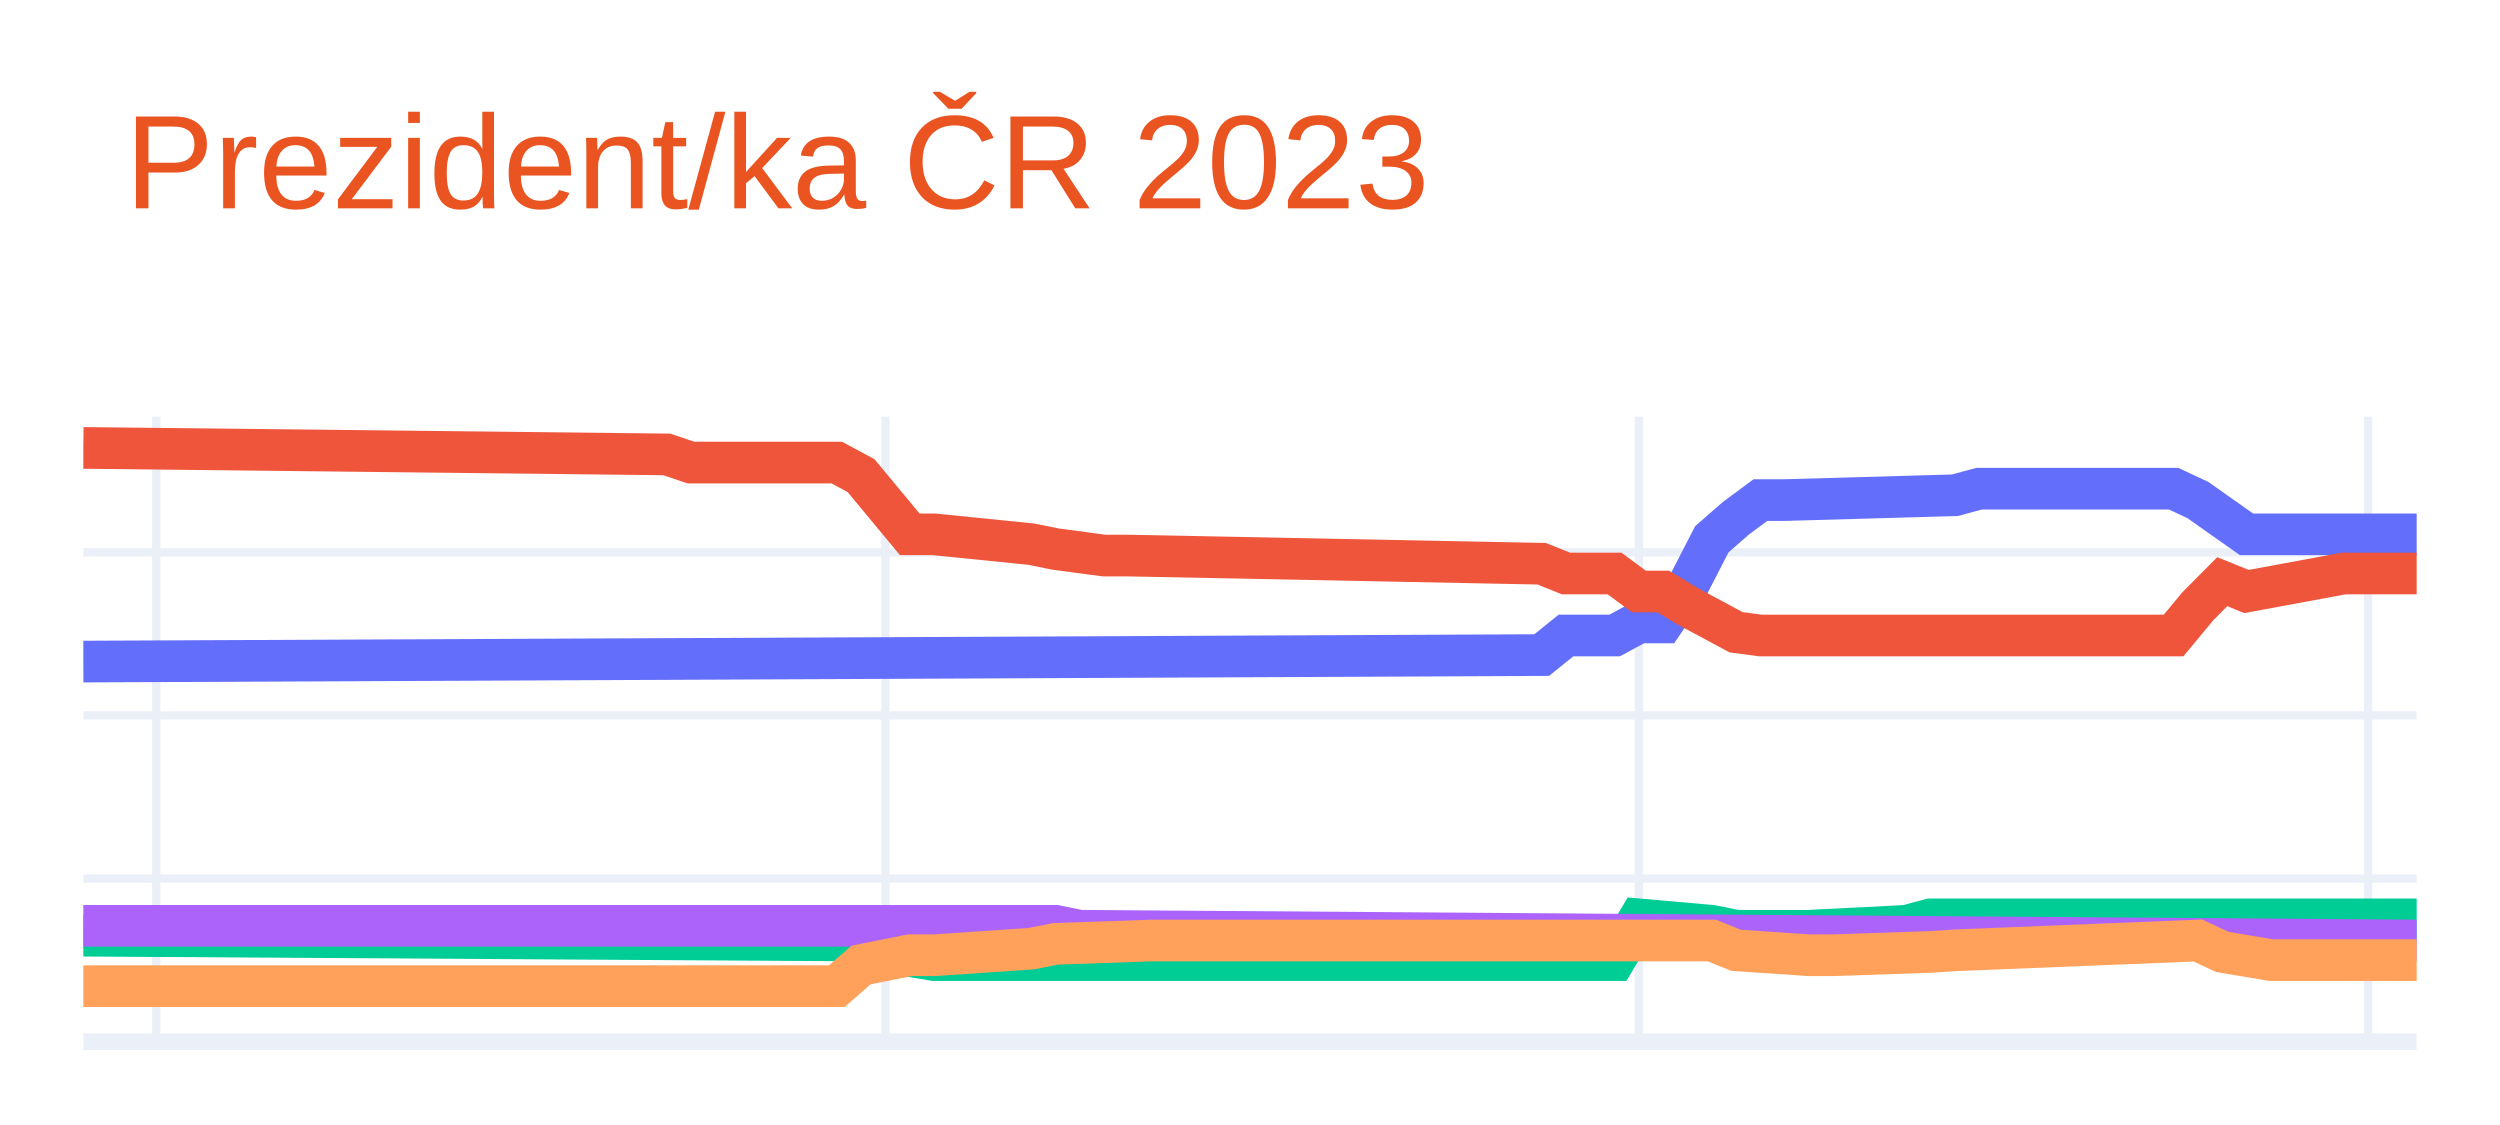
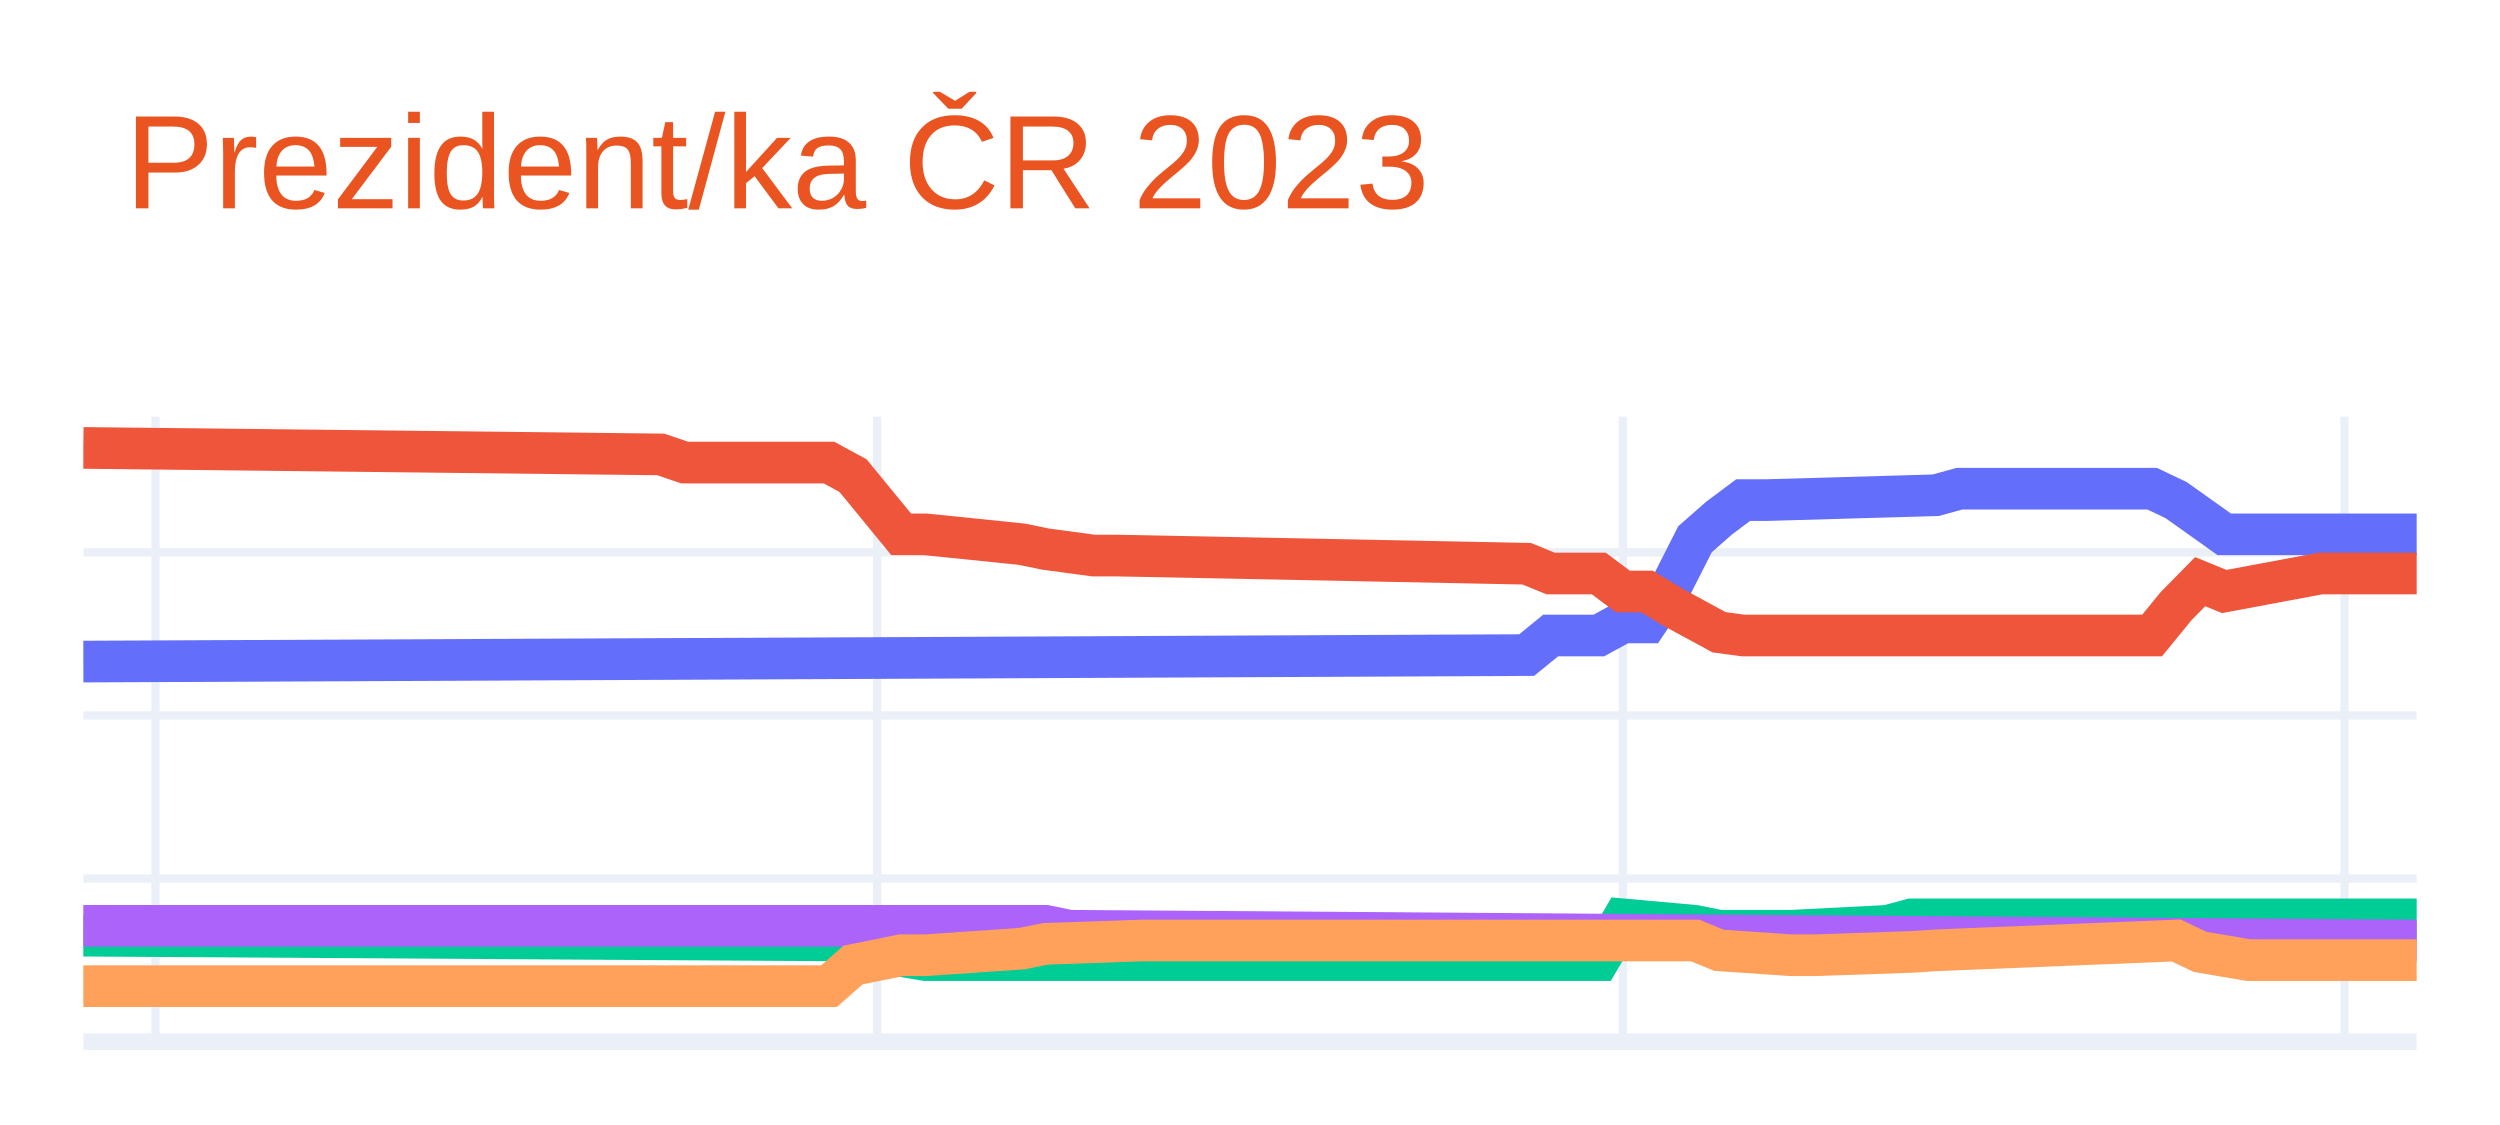
- <svg xmlns="http://www.w3.org/2000/svg" class="main-svg" width="300" height="135" style="" viewBox="0 0 300 135">
+ <svg xmlns="http://www.w3.org/2000/svg" class="main-svg" width="300" height="135" viewBox="0 0 300 135" style="">
  <rect x="0" y="0" width="300" height="135" style="fill: rgb(255, 255, 255); fill-opacity: 1;" />
-   <defs id="defs-0aec89">
+   <defs id="defs-fe962a">
    <g class="clips">
-       <clipPath id="clip0aec89xyplot" class="plotclip">
+       <clipPath id="clipfe962axyplot" class="plotclip">
        <rect width="280" height="75" />
      </clipPath>
-       <clipPath class="axesclip" id="clip0aec89x">
+       <clipPath class="axesclip" id="clipfe962ax">
        <rect x="10" y="0" width="280" height="135" />
      </clipPath>
-       <clipPath class="axesclip" id="clip0aec89y">
+       <clipPath class="axesclip" id="clipfe962ay">
        <rect x="0" y="50" width="300" height="75" />
      </clipPath>
-       <clipPath class="axesclip" id="clip0aec89xy">
+       <clipPath class="axesclip" id="clipfe962axy">
        <rect x="10" y="50" width="280" height="75" />
      </clipPath>
    </g>
    <g class="gradients" />
    <g class="patterns" />
  </defs>
  <g class="bglayer" />
  <g class="layer-below">
    <g class="imagelayer" />
    <g class="shapelayer" />
  </g>
  <g class="cartesianlayer">
    <g class="subplot xy">
      <g class="layer-subplot">
        <g class="shapelayer" />
        <g class="imagelayer" />
      </g>
      <g class="minor-gridlayer">
        <g class="x" />
        <g class="y" />
      </g>
      <g class="gridlayer">
        <g class="x">
-           <path class="xgrid crisp" transform="translate(18.75,0)" d="M0,50v75" style="stroke: rgb(235, 240, 248); stroke-opacity: 1; stroke-width: 1px;" />
-           <path class="xgrid crisp" transform="translate(106.25,0)" d="M0,50v75" style="stroke: rgb(235, 240, 248); stroke-opacity: 1; stroke-width: 1px;" />
-           <path class="xgrid crisp" transform="translate(196.67,0)" d="M0,50v75" style="stroke: rgb(235, 240, 248); stroke-opacity: 1; stroke-width: 1px;" />
-           <path class="xgrid crisp" transform="translate(284.17,0)" d="M0,50v75" style="stroke: rgb(235, 240, 248); stroke-opacity: 1; stroke-width: 1px;" />
+           <path class="xgrid crisp" transform="translate(18.66,0)" d="M0,50v75" style="stroke: rgb(235, 240, 248); stroke-opacity: 1; stroke-width: 1px;" />
+           <path class="xgrid crisp" transform="translate(105.26,0)" d="M0,50v75" style="stroke: rgb(235, 240, 248); stroke-opacity: 1; stroke-width: 1px;" />
+           <path class="xgrid crisp" transform="translate(194.74,0)" d="M0,50v75" style="stroke: rgb(235, 240, 248); stroke-opacity: 1; stroke-width: 1px;" />
+           <path class="xgrid crisp" transform="translate(281.34,0)" d="M0,50v75" style="stroke: rgb(235, 240, 248); stroke-opacity: 1; stroke-width: 1px;" />
        </g>
        <g class="y">
          <path class="ygrid crisp" transform="translate(0,105.43)" d="M10,0h280" style="stroke: rgb(235, 240, 248); stroke-opacity: 1; stroke-width: 1px;" />
          <path class="ygrid crisp" transform="translate(0,85.85)" d="M10,0h280" style="stroke: rgb(235, 240, 248); stroke-opacity: 1; stroke-width: 1px;" />
          <path class="ygrid crisp" transform="translate(0,66.28)" d="M10,0h280" style="stroke: rgb(235, 240, 248); stroke-opacity: 1; stroke-width: 1px;" />
        </g>
      </g>
      <g class="zerolinelayer">
        <path class="yzl zl crisp" transform="translate(0,125)" d="M10,0h280" style="stroke: rgb(235, 240, 248); stroke-opacity: 1; stroke-width: 2px;" />
      </g>
      <path class="xlines-below" />
      <path class="ylines-below" />
      <g class="overlines-below" />
      <g class="xaxislayer-below" />
      <g class="yaxislayer-below" />
      <g class="overaxes-below" />
-       <g class="plot" transform="translate(10,50)" clip-path="url(#clip0aec89xyplot)">
+       <g class="plot" transform="translate(10,50)" clip-path="url(#clipfe962axyplot)">
        <g class="scatterlayer mlayer">
-           <g class="trace scatter trace1ee78c" style="stroke-miterlimit: 2; opacity: 1;">
+           <g class="trace scatter trace6c341f" style="stroke-miterlimit: 2; opacity: 1;">
            <g class="fills" />
            <g class="errorbars" />
            <g class="lines">
-               <path class="js-line" d="M0,29.39L175,28.61L177.92,26.26L183.75,26.26L186.67,24.69L189.58,24.69L192.5,20.39L195.42,14.71L198.33,12.17L201.25,10.01L204.17,10.01L224.58,9.43L227.5,8.64L250.83,8.64L253.75,10.01L259.58,14.12L262.5,14.12L280,14.12" style="vector-effect: non-scaling-stroke; fill: none; stroke: rgb(99, 110, 250); stroke-opacity: 1; stroke-width: 5px; opacity: 1;" />
+               <path class="js-line" d="M0,29.39L173.2,28.61L176.08,26.26L181.86,26.26L184.74,24.69L187.63,24.69L190.52,20.39L193.4,14.71L196.29,12.17L199.18,10.01L202.06,10.01L222.27,9.43L225.15,8.64L248.25,8.64L251.13,10.01L256.91,14.12L259.79,14.12L280,14.12" style="vector-effect: non-scaling-stroke; fill: none; stroke: rgb(99, 110, 250); stroke-opacity: 1; stroke-width: 5px; opacity: 1;" />
            </g>
            <g class="points" />
            <g class="text" />
          </g>
-           <g class="trace scatter trace8d826f" style="stroke-miterlimit: 2; opacity: 1;">
+           <g class="trace scatter trace519b01" style="stroke-miterlimit: 2; opacity: 1;">
            <g class="fills" />
            <g class="errorbars" />
            <g class="lines">
-               <path class="js-line" d="M0,3.75L70,4.53L72.92,5.51L90.42,5.51L93.33,7.08L99.17,14.12L102.08,14.12L113.75,15.3L116.67,15.89L122.5,16.67L125.42,16.67L175,17.65L177.92,18.82L183.75,18.82L186.67,20.98L189.58,20.98L192.5,22.74L198.33,25.87L201.25,26.26L250.83,26.26L253.75,22.74L256.67,19.8L259.58,20.98L271.25,18.82L274.17,18.82L280,18.82" style="vector-effect: non-scaling-stroke; fill: none; stroke: rgb(239, 85, 59); stroke-opacity: 1; stroke-width: 5px; opacity: 1;" />
+               <path class="js-line" d="M0,3.75L69.28,4.53L72.16,5.51L89.48,5.51L92.37,7.08L98.14,14.12L101.03,14.12L112.58,15.3L115.46,15.89L121.24,16.67L124.12,16.67L173.2,17.65L176.08,18.82L181.86,18.82L184.74,20.98L187.63,20.98L190.52,22.74L196.29,25.87L199.18,26.26L248.25,26.26L251.13,22.74L254.02,19.8L256.91,20.98L268.45,18.82L271.34,18.82L280,18.82" style="vector-effect: non-scaling-stroke; fill: none; stroke: rgb(239, 85, 59); stroke-opacity: 1; stroke-width: 5px; opacity: 1;" />
            </g>
            <g class="points" />
            <g class="text" />
          </g>
-           <g class="trace scatter trace1a85a7" style="stroke-miterlimit: 2; opacity: 1;">
+           <g class="trace scatter tracef41daa" style="stroke-miterlimit: 2; opacity: 1;">
            <g class="fills" />
            <g class="errorbars" />
            <g class="lines">
-               <path class="js-line" d="M0,62.28L93.33,62.86L96.25,64.23L102.08,65.21L105,65.21L183.75,65.21L186.67,60.32L195.42,61.1L198.33,61.69L204.17,61.69L207.08,61.69L218.75,61.1L221.67,60.32L280,60.32" style="vector-effect: non-scaling-stroke; fill: none; stroke: rgb(0, 204, 150); stroke-opacity: 1; stroke-width: 5px; opacity: 1;" />
+               <path class="js-line" d="M0,62.28L92.37,62.86L95.26,64.23L101.03,65.21L103.92,65.21L181.86,65.21L184.74,60.32L193.4,61.1L196.29,61.69L202.06,61.69L204.95,61.69L216.49,61.1L219.38,60.32L280,60.32" style="vector-effect: non-scaling-stroke; fill: none; stroke: rgb(0, 204, 150); stroke-opacity: 1; stroke-width: 5px; opacity: 1;" />
            </g>
            <g class="points" />
            <g class="text" />
          </g>
-           <g class="trace scatter trace229456" style="stroke-miterlimit: 2; opacity: 1;">
+           <g class="trace scatter trace794599" style="stroke-miterlimit: 2; opacity: 1;">
            <g class="fills" />
            <g class="errorbars" />
            <g class="lines">
-               <path class="js-line" d="M0,61.1L116.67,61.1L119.58,61.69L280,62.86" style="vector-effect: non-scaling-stroke; fill: none; stroke: rgb(171, 99, 250); stroke-opacity: 1; stroke-width: 5px; opacity: 1;" />
+               <path class="js-line" d="M0,61.1L115.46,61.1L118.35,61.69L280,62.86" style="vector-effect: non-scaling-stroke; fill: none; stroke: rgb(171, 99, 250); stroke-opacity: 1; stroke-width: 5px; opacity: 1;" />
            </g>
            <g class="points" />
            <g class="text" />
          </g>
-           <g class="trace scatter tracead7446" style="stroke-miterlimit: 2; opacity: 1;">
+           <g class="trace scatter trace2d80ac" style="stroke-miterlimit: 2; opacity: 1;">
            <g class="fills" />
            <g class="errorbars" />
            <g class="lines">
-               <path class="js-line" d="M0,68.34L90.42,68.34L93.33,65.8L99.17,64.63L102.08,64.63L113.75,63.84L116.67,63.26L128.33,62.86L131.25,62.86L195.42,62.86L198.33,64.04L207.08,64.63L210,64.63L221.67,64.23L224.58,64.04L253.75,62.86L256.67,64.23L262.5,65.21L265.42,65.21L280,65.21" style="vector-effect: non-scaling-stroke; fill: none; stroke: rgb(255, 161, 90); stroke-opacity: 1; stroke-width: 5px; opacity: 1;" />
+               <path class="js-line" d="M0,68.34L89.48,68.34L92.37,65.8L98.14,64.63L101.03,64.63L112.58,63.84L115.46,63.26L127.01,62.86L129.9,62.86L193.4,62.86L196.29,64.04L204.95,64.63L207.84,64.63L219.38,64.23L222.27,64.04L251.13,62.86L254.02,64.23L259.79,65.21L262.68,65.21L280,65.21" style="vector-effect: non-scaling-stroke; fill: none; stroke: rgb(255, 161, 90); stroke-opacity: 1; stroke-width: 5px; opacity: 1;" />
            </g>
            <g class="points" />
            <g class="text" />
          </g>
        </g>
      </g>
      <g class="overplot" />
      <path class="xlines-above crisp" d="M0,0" style="fill: none;" />
      <path class="ylines-above crisp" d="M0,0" style="fill: none;" />
      <g class="overlines-above" />
      <g class="xaxislayer-above" />
      <g class="yaxislayer-above" />
      <g class="overaxes-above" />
    </g>
  </g>
  <g class="polarlayer" />
  <g class="smithlayer" />
  <g class="ternarylayer" />
  <g class="geolayer" />
  <g class="funnelarealayer" />
  <g class="pielayer" />
  <g class="iciclelayer" />
  <g class="treemaplayer" />
  <g class="sunburstlayer" />
  <g class="glimages" />
-   <defs id="topdefs-0aec89">
+   <defs id="topdefs-fe962a">
    <g class="clips" />
  </defs>
  <g class="layer-above">
    <g class="imagelayer" />
    <g class="shapelayer" />
  </g>
  <g class="infolayer">
    <g class="g-gtitle">
      <text class="gtitle" x="15" y="25" text-anchor="start" dy="0em" style="font-family: Ubuntu, verdana, arial, sans-serif; font-size: 16px; fill: rgb(233, 84, 32); opacity: 1; font-weight: normal; white-space: pre;">Prezident/ka ČR 2023</text>
    </g>
    <g class="g-xtitle" />
    <g class="g-ytitle" />
  </g>
</svg>
